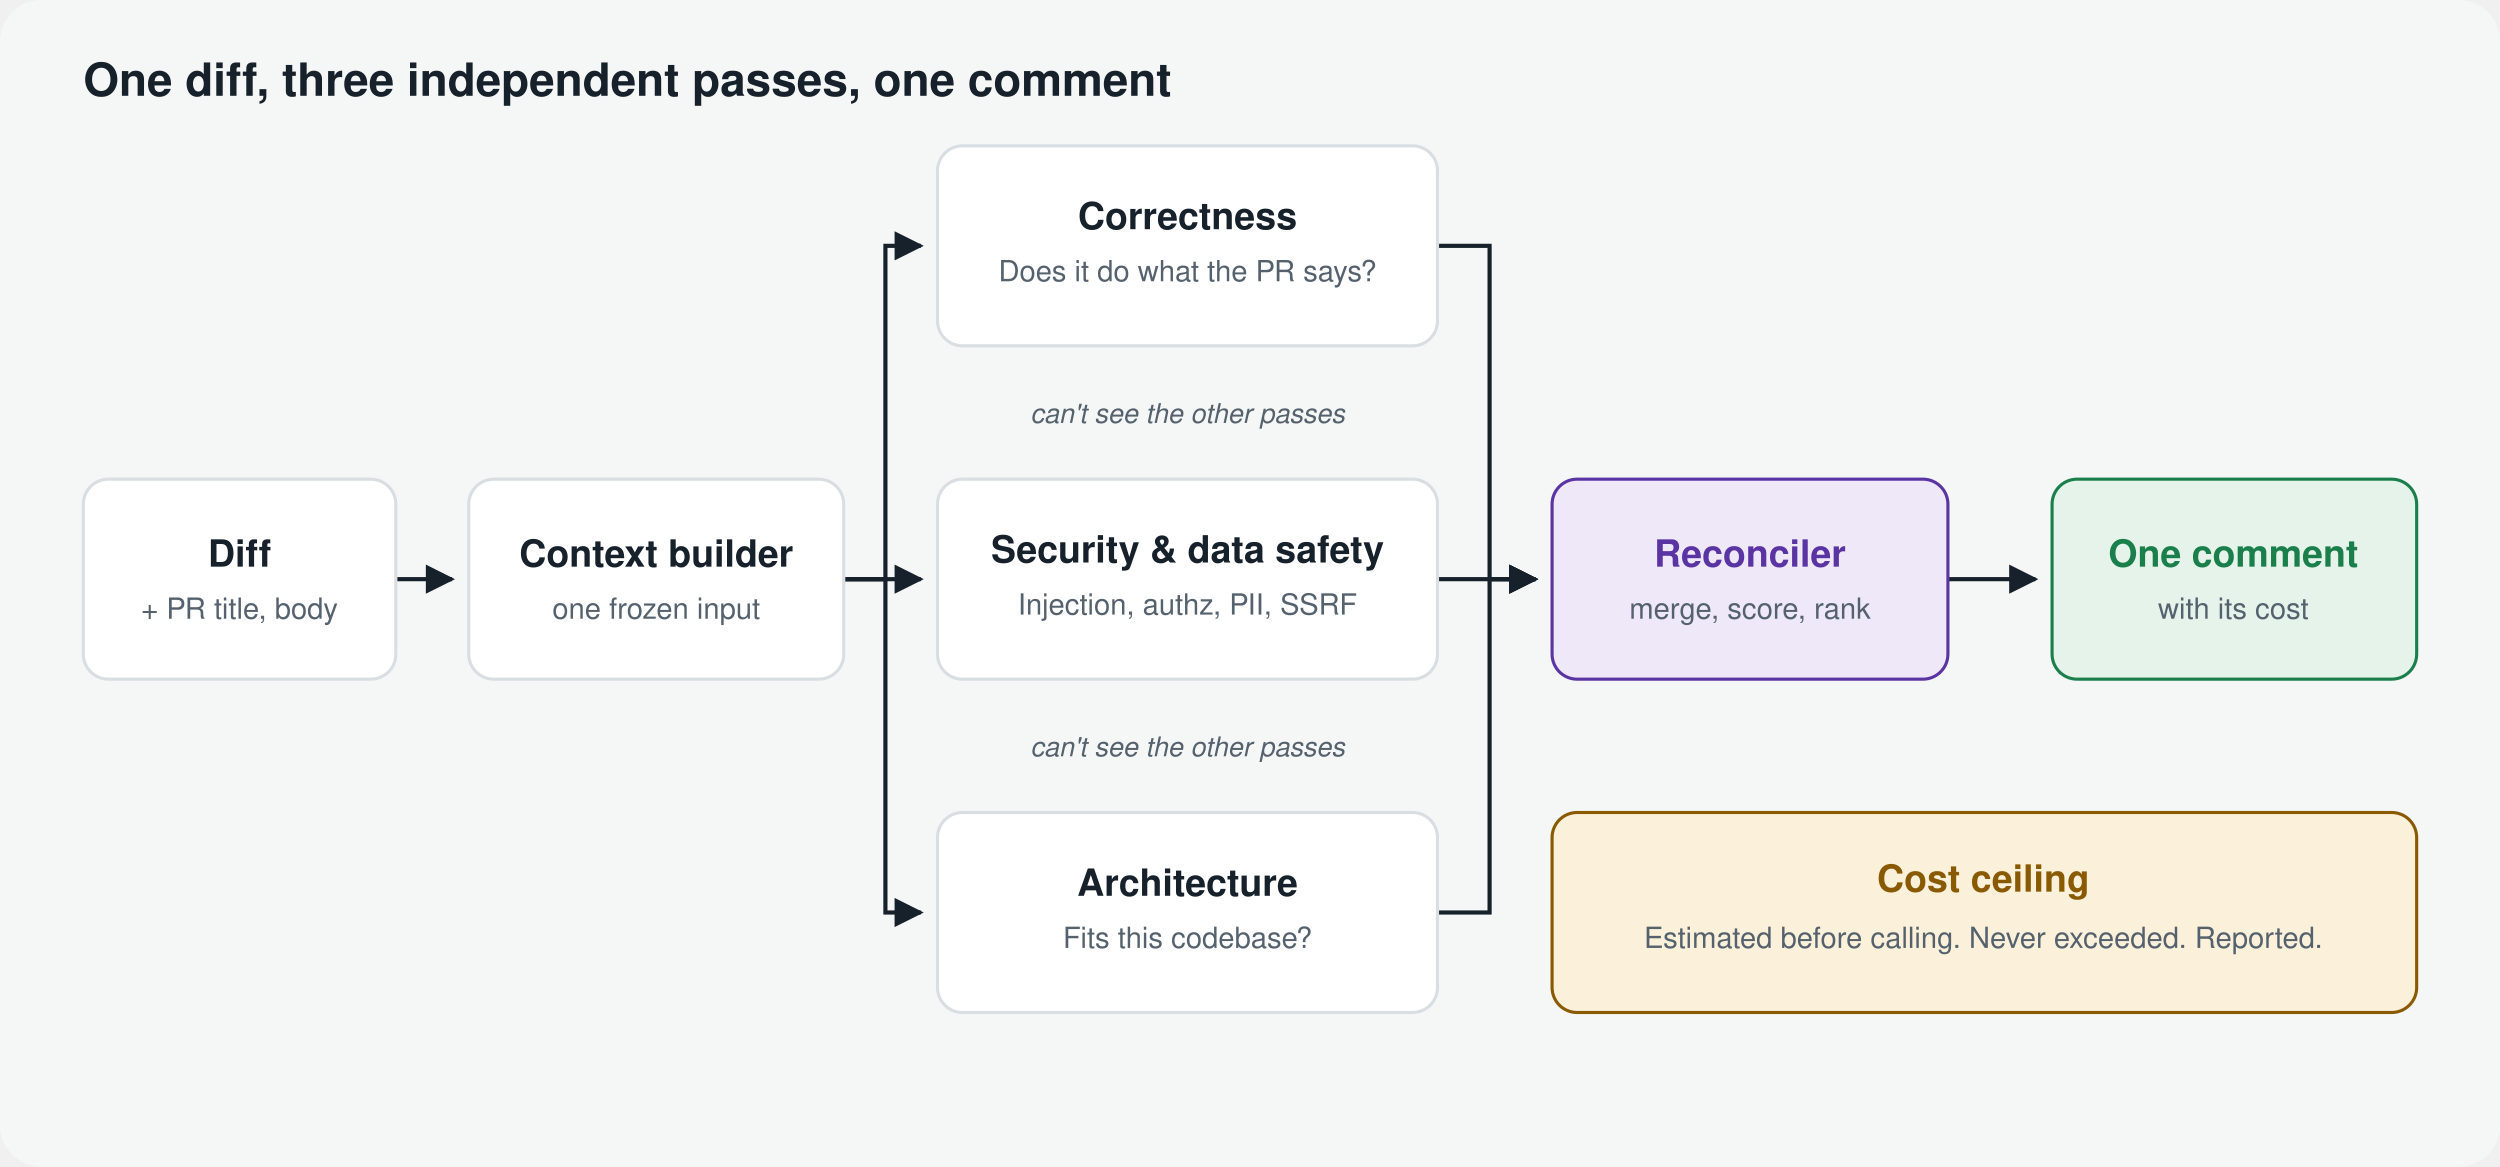
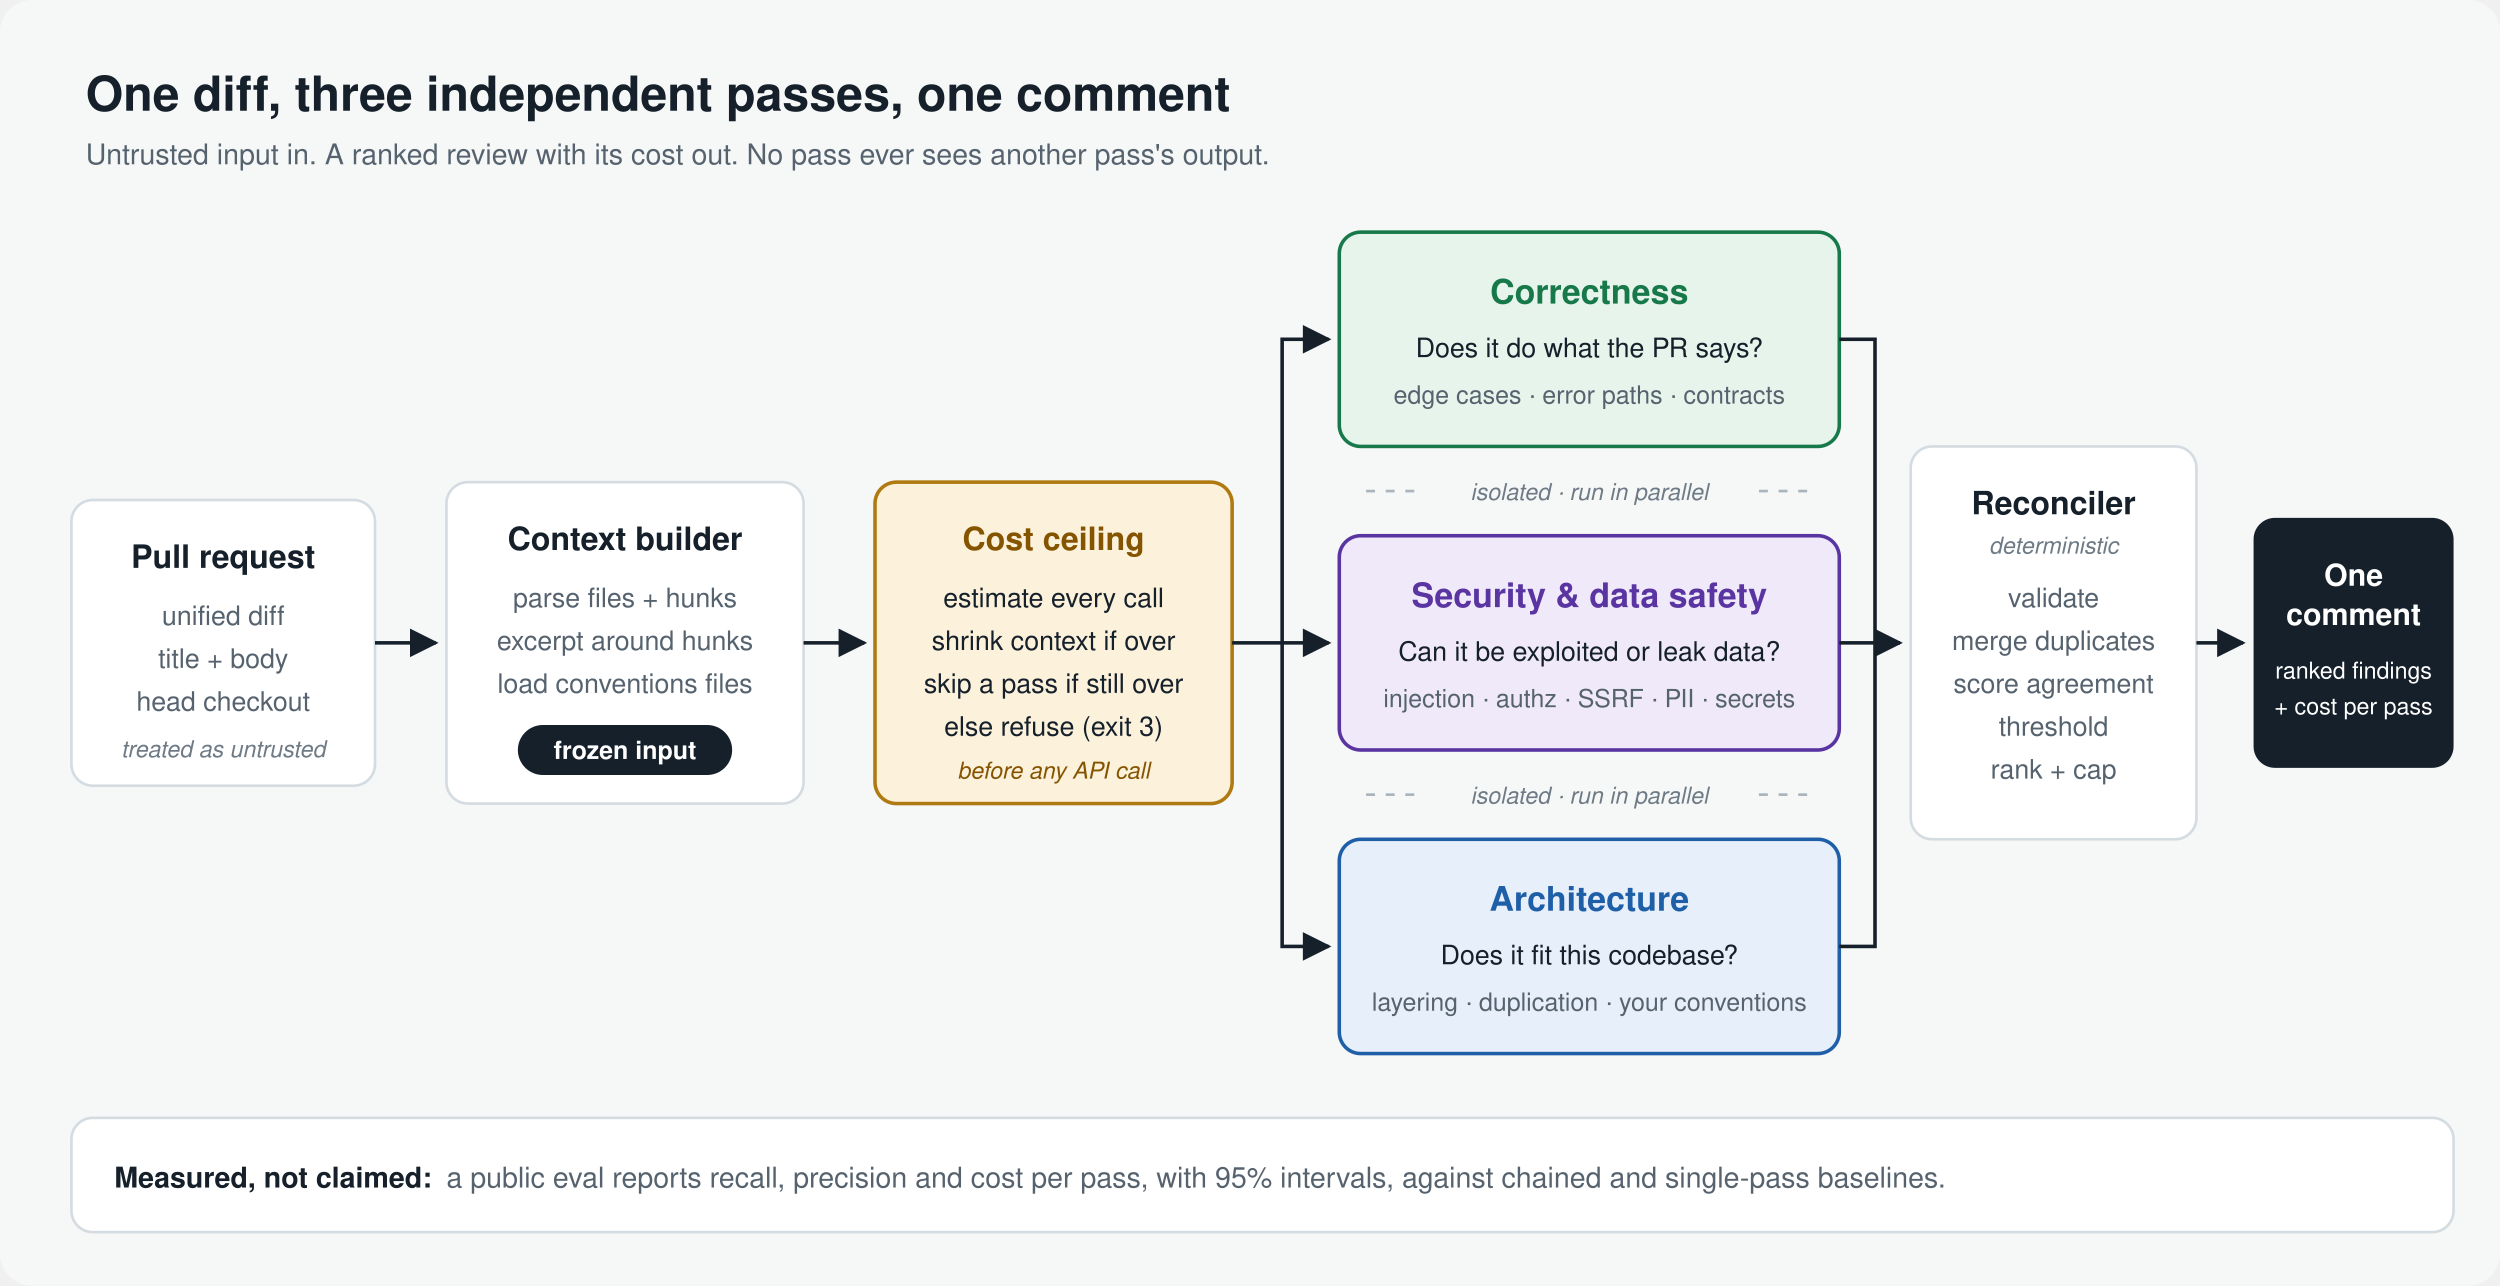
- <svg xmlns="http://www.w3.org/2000/svg" width="1200" height="560" viewBox="0 0 1200 560" role="img" aria-labelledby="t d">
+ <svg xmlns="http://www.w3.org/2000/svg" width="1400" height="720" viewBox="0 0 1400 720" role="img" aria-labelledby="t d">
+   <defs>
+     <marker id="arrow" viewBox="0 0 10 10" refX="9" refY="5" markerWidth="8" markerHeight="8" orient="auto-start-reverse">
+       <path d="M0 0 L10 5 L0 10 z" class="inkfill" />
+     </marker>
+   </defs>
  <style>
    text { font-family: -apple-system, BlinkMacSystemFont, "Segoe UI", Helvetica, Arial, sans-serif; }
-     .bg { fill: #f5f7f6; } .card { fill: #ffffff; stroke: #d8dee2; } .ink { fill: #17212b; } .muted { fill: #55626e; }
-     .rule { stroke: #b9c2c9; } .rulefill { fill: #b9c2c9; } .inkstroke { stroke: #17212b; } .inkfill { fill: #17212b; }
-     .g { fill: #1a7f4b; } .gbg { fill: #e5f3eb; } .gs { stroke: #1a7f4b; }
-     .v { fill: #5b34a3; } .vbg { fill: #eee8f8; } .vs { stroke: #5b34a3; }
-     .a { fill: #8a5a00; } .abg { fill: #fbf0d9; } .as { stroke: #8a5a00; }
-     .onfill { fill: #ffffff; } .onstroke { stroke: #ffffff; }
+     .bg { fill: #f6f8f7; } .card { fill: #ffffff; stroke: #d5dce1; stroke-width: 1.5; }
+     .ink { fill: #15202b; } .muted { fill: #56636f; } .faint { fill: #6e7a85; }
+     .line { stroke: #15202b; stroke-width: 2; fill: none; } .inkfill { fill: #15202b; }
+     .dash { stroke: #a9b4bd; stroke-width: 1.5; stroke-dasharray: 5 6; }
+     .g { fill: #17794a; } .gbg { fill: #e6f4ec; } .gs { stroke: #17794a; }
+     .v { fill: #5a35a2; } .vbg { fill: #efe9f9; } .vs { stroke: #5a35a2; }
+     .b { fill: #1f5fa8; } .bbg { fill: #e7effa; } .bs { stroke: #1f5fa8; }
+     .a { fill: #845400; } .abg { fill: #fcf1da; } .as { stroke: #b07a12; }
+     .chip { fill: #15202b; } .chiptext { fill: #ffffff; }
    @media (prefers-color-scheme: dark) {
-       .bg { fill: #121a21; } .card { fill: #19232c; stroke: #2b3843; } .ink { fill: #e7ecef; } .muted { fill: #9aa7b2; }
-       .rule { stroke: #3d4c58; } .rulefill { fill: #3d4c58; } .inkstroke { stroke: #e7ecef; } .inkfill { fill: #e7ecef; }
-       .g { fill: #4cc38a; } .gbg { fill: #15392a; } .gs { stroke: #4cc38a; }
-       .v { fill: #b49af0; } .vbg { fill: #2d2547; } .vs { stroke: #b49af0; }
-       .a { fill: #e2b04a; } .abg { fill: #3a2f17; } .as { stroke: #e2b04a; }
-       .onfill { fill: #121a21; } .onstroke { stroke: #121a21; }
+       .bg { fill: #10171d; } .card { fill: #18222b; stroke: #2c3a46; }
+       .ink { fill: #e8edf0; } .muted { fill: #a2afba; } .faint { fill: #8592a0; }
+       .line { stroke: #e8edf0; } .inkfill { fill: #e8edf0; } .dash { stroke: #3e4d5a; }
+       .g { fill: #5fd39a; } .gbg { fill: #15302a; } .gs { stroke: #5fd39a; }
+       .v { fill: #b59cf2; } .vbg { fill: #251e3d; } .vs { stroke: #b59cf2; }
+       .b { fill: #7fb2f0; } .bbg { fill: #162a42; } .bs { stroke: #7fb2f0; }
+       .a { fill: #f0c264; } .abg { fill: #33280f; } .as { stroke: #f0c264; }
+       .chip { fill: #e8edf0; } .chiptext { fill: #10171d; }
    }
  </style>
-   <defs>
-     <marker id="ah" viewBox="0 0 10 10" refX="9" refY="5" markerWidth="7" markerHeight="7" orient="auto-start-reverse">
-       <path class="inkfill" d="M0 0 L10 5 L0 10 z" />
-     </marker>
-   </defs>
-   <rect class="bg" width="1200" height="560" rx="20" />
-   <text class="ink" x="40" y="46" font-size="22" font-weight="700">One diff, three independent passes, one comment</text>
-   <g fill="none" stroke-width="2" class="inkstroke">
-     <path d="M190 278 H217" marker-end="url(#ah)" />
-     <path d="M405 278 H425 V118 H442" marker-end="url(#ah)" />
-     <path d="M405 278 H442" marker-end="url(#ah)" />
-     <path d="M405 278 H425 V438 H442" marker-end="url(#ah)" />
-     <path d="M690 118 H715 V278 H737" marker-end="url(#ah)" />
-     <path d="M690 278 H737" marker-end="url(#ah)" />
-     <path d="M690 438 H715 V278 H737" marker-end="url(#ah)" />
-     <path d="M935 278 H977" marker-end="url(#ah)" />
-   </g>
-   <rect class="card" x="40" y="230" width="150" height="96" rx="12" stroke-width="1.5" />
-   <text class="ink" x="115" y="272" font-size="18" font-weight="700" text-anchor="middle">Diff</text>
-   <text class="muted" x="115" y="297" font-size="14" text-anchor="middle">+ PR title, body</text>
-   <rect class="card" x="225" y="230" width="180" height="96" rx="12" stroke-width="1.5" />
-   <text class="ink" x="315" y="272" font-size="18" font-weight="700" text-anchor="middle">Context builder</text>
-   <text class="muted" x="315" y="297" font-size="14" text-anchor="middle">one frozen input</text>
-   <rect class="card" x="450" y="70" width="240" height="96" rx="12" stroke-width="1.5" />
-   <text class="ink" x="570" y="110" font-size="18" font-weight="700" text-anchor="middle">Correctness</text>
-   <text class="muted" x="570" y="135" font-size="14" text-anchor="middle">Does it do what the PR says?</text>
-   <text class="muted" x="570" y="203" font-size="13" font-style="italic" text-anchor="middle">can't see the other passes</text>
-   <rect class="card" x="450" y="230" width="240" height="96" rx="12" stroke-width="1.5" />
-   <text class="ink" x="570" y="270" font-size="18" font-weight="700" text-anchor="middle">Security &amp; data safety</text>
-   <text class="muted" x="570" y="295" font-size="14" text-anchor="middle">Injection, authz, PII, SSRF</text>
-   <text class="muted" x="570" y="363" font-size="13" font-style="italic" text-anchor="middle">can't see the other passes</text>
-   <rect class="card" x="450" y="390" width="240" height="96" rx="12" stroke-width="1.5" />
-   <text class="ink" x="570" y="430" font-size="18" font-weight="700" text-anchor="middle">Architecture</text>
-   <text class="muted" x="570" y="455" font-size="14" text-anchor="middle">Fits this codebase?</text>
-   <rect class="vbg" x="745" y="230" width="190" height="96" rx="12" />
-   <rect class="vs" x="745" y="230" width="190" height="96" rx="12" fill="none" stroke-width="1.5" />
-   <text class="v" x="840" y="272" font-size="18" font-weight="700" text-anchor="middle">Reconciler</text>
-   <text class="muted" x="840" y="297" font-size="14" text-anchor="middle">merge, score, rank</text>
-   <rect class="gbg" x="985" y="230" width="175" height="96" rx="12" />
-   <rect class="gs" x="985" y="230" width="175" height="96" rx="12" fill="none" stroke-width="1.5" />
-   <text class="g" x="1072" y="272" font-size="18" font-weight="700" text-anchor="middle">One comment</text>
-   <text class="muted" x="1072" y="297" font-size="14" text-anchor="middle">with its cost</text>
-   <rect class="abg" x="745" y="390" width="415" height="96" rx="12" />
-   <rect class="as" x="745" y="390" width="415" height="96" rx="12" fill="none" stroke-width="1.5" />
-   <text class="a" x="952" y="428" font-size="18" font-weight="700" text-anchor="middle">Cost ceiling</text>
-   <text class="muted" x="952" y="455" font-size="14" text-anchor="middle">Estimated before calling. Never exceeded. Reported.</text>
+   <rect class="bg" x="0" y="0" width="1400" height="720" rx="18" />
+   <text class="ink" x="48" y="62" font-size="27" font-weight="700">One diff, three independent passes, one comment</text>
+   <text class="muted" x="48" y="92" font-size="16">Untrusted input in. A ranked review with its cost out. No pass ever sees another pass's output.</text>
+   <rect class="card" x="40" y="280" width="170" height="160" rx="12" />
+   <text class="ink" x="125" y="318" font-size="18" font-weight="700" text-anchor="middle">Pull request</text>
+   <text class="muted" x="125" y="350" font-size="15" text-anchor="middle">unified diff</text>
+   <text class="muted" x="125" y="374" font-size="15" text-anchor="middle">title + body</text>
+   <text class="muted" x="125" y="398" font-size="15" text-anchor="middle">head checkout</text>
+   <text class="faint" x="125" y="424" font-size="13" font-style="italic" text-anchor="middle">treated as untrusted</text>
+   <rect class="card" x="250" y="270" width="200" height="180" rx="12" />
+   <text class="ink" x="350" y="308" font-size="18" font-weight="700" text-anchor="middle">Context builder</text>
+   <text class="muted" x="350" y="340" font-size="15" text-anchor="middle">parse files + hunks</text>
+   <text class="muted" x="350" y="364" font-size="15" text-anchor="middle">excerpt around hunks</text>
+   <text class="muted" x="350" y="388" font-size="15" text-anchor="middle">load conventions files</text>
+   <rect class="chip" x="290" y="406" width="120" height="28" rx="14" />
+   <text class="chiptext" x="350" y="425" font-size="14" font-weight="600" text-anchor="middle">frozen input</text>
+   <rect class="abg as" x="490" y="270" width="200" height="180" rx="12" stroke-width="2" />
+   <text class="a" x="590" y="308" font-size="18" font-weight="700" text-anchor="middle">Cost ceiling</text>
+   <text class="ink" x="590" y="340" font-size="15" text-anchor="middle">estimate every call</text>
+   <text class="ink" x="590" y="364" font-size="15" text-anchor="middle">shrink context if over</text>
+   <text class="ink" x="590" y="388" font-size="15" text-anchor="middle">skip a pass if still over</text>
+   <text class="ink" x="590" y="412" font-size="15" text-anchor="middle">else refuse (exit 3)</text>
+   <text class="a" x="590" y="436" font-size="13" font-style="italic" text-anchor="middle">before any API call</text>
+   <rect class="gbg gs" x="750" y="130" width="280" height="120" rx="12" stroke-width="2" />
+   <text class="g" x="890" y="170" font-size="19" font-weight="700" text-anchor="middle">Correctness</text>
+   <text class="ink" x="890" y="200" font-size="15" text-anchor="middle">Does it do what the PR says?</text>
+   <text class="muted" x="890" y="226" font-size="14" text-anchor="middle">edge cases · error paths · contracts</text>
+   <rect class="vbg vs" x="750" y="300" width="280" height="120" rx="12" stroke-width="2" />
+   <text class="v" x="890" y="340" font-size="19" font-weight="700" text-anchor="middle">Security &amp; data safety</text>
+   <text class="ink" x="890" y="370" font-size="15" text-anchor="middle">Can it be exploited or leak data?</text>
+   <text class="muted" x="890" y="396" font-size="14" text-anchor="middle">injection · authz · SSRF · PII · secrets</text>
+   <rect class="bbg bs" x="750" y="470" width="280" height="120" rx="12" stroke-width="2" />
+   <text class="b" x="890" y="510" font-size="19" font-weight="700" text-anchor="middle">Architecture</text>
+   <text class="ink" x="890" y="540" font-size="15" text-anchor="middle">Does it fit this codebase?</text>
+   <text class="muted" x="890" y="566" font-size="14" text-anchor="middle">layering · duplication · your conventions</text>
+   <line class="dash" x1="765" y1="275" x2="1015" y2="275" />
+   <line class="dash" x1="765" y1="445" x2="1015" y2="445" />
+   <rect class="bg" x="796" y="264" width="188" height="22" />
+   <text class="faint" x="890" y="280" font-size="13" font-style="italic" text-anchor="middle">isolated · run in parallel</text>
+   <rect class="bg" x="796" y="434" width="188" height="22" />
+   <text class="faint" x="890" y="450" font-size="13" font-style="italic" text-anchor="middle">isolated · run in parallel</text>
+   <rect class="card" x="1070" y="250" width="160" height="220" rx="12" />
+   <text class="ink" x="1150" y="288" font-size="18" font-weight="700" text-anchor="middle">Reconciler</text>
+   <text class="faint" x="1150" y="310" font-size="13" font-style="italic" text-anchor="middle">deterministic</text>
+   <text class="muted" x="1150" y="340" font-size="15" text-anchor="middle">validate</text>
+   <text class="muted" x="1150" y="364" font-size="15" text-anchor="middle">merge duplicates</text>
+   <text class="muted" x="1150" y="388" font-size="15" text-anchor="middle">score agreement</text>
+   <text class="muted" x="1150" y="412" font-size="15" text-anchor="middle">threshold</text>
+   <text class="muted" x="1150" y="436" font-size="15" text-anchor="middle">rank + cap</text>
+   <rect class="chip" x="1262" y="290" width="112" height="140" rx="12" />
+   <text class="chiptext" x="1318" y="328" font-size="17" font-weight="700" text-anchor="middle">One</text>
+   <text class="chiptext" x="1318" y="350" font-size="17" font-weight="700" text-anchor="middle">comment</text>
+   <text class="chiptext" x="1318" y="380" font-size="13" text-anchor="middle">ranked findings</text>
+   <text class="chiptext" x="1318" y="400" font-size="13" text-anchor="middle">+ cost per pass</text>
+   <line class="line" x1="210" y1="360" x2="244" y2="360" marker-end="url(#arrow)" />
+   <line class="line" x1="450" y1="360" x2="484" y2="360" marker-end="url(#arrow)" />
+   <path class="line" d="M690 360 H718 V190 H744" marker-end="url(#arrow)" />
+   <path class="line" d="M718 360 H744" marker-end="url(#arrow)" />
+   <path class="line" d="M718 360 V530 H744" marker-end="url(#arrow)" />
+   <path class="line" d="M1030 190 H1050 V530 H1030" />
+   <path class="line" d="M1030 360 H1064" marker-end="url(#arrow)" />
+   <line class="line" x1="1230" y1="360" x2="1256" y2="360" marker-end="url(#arrow)" />
+   <rect class="card" x="40" y="626" width="1334" height="64" rx="12" />
+   <text class="ink" x="64" y="665" font-size="16" font-weight="700">Measured, not claimed:</text>
+   <text class="muted" x="250" y="665" font-size="16">a public eval reports recall, precision and cost per pass, with 95% intervals, against chained and single-pass baselines.</text>
</svg>
